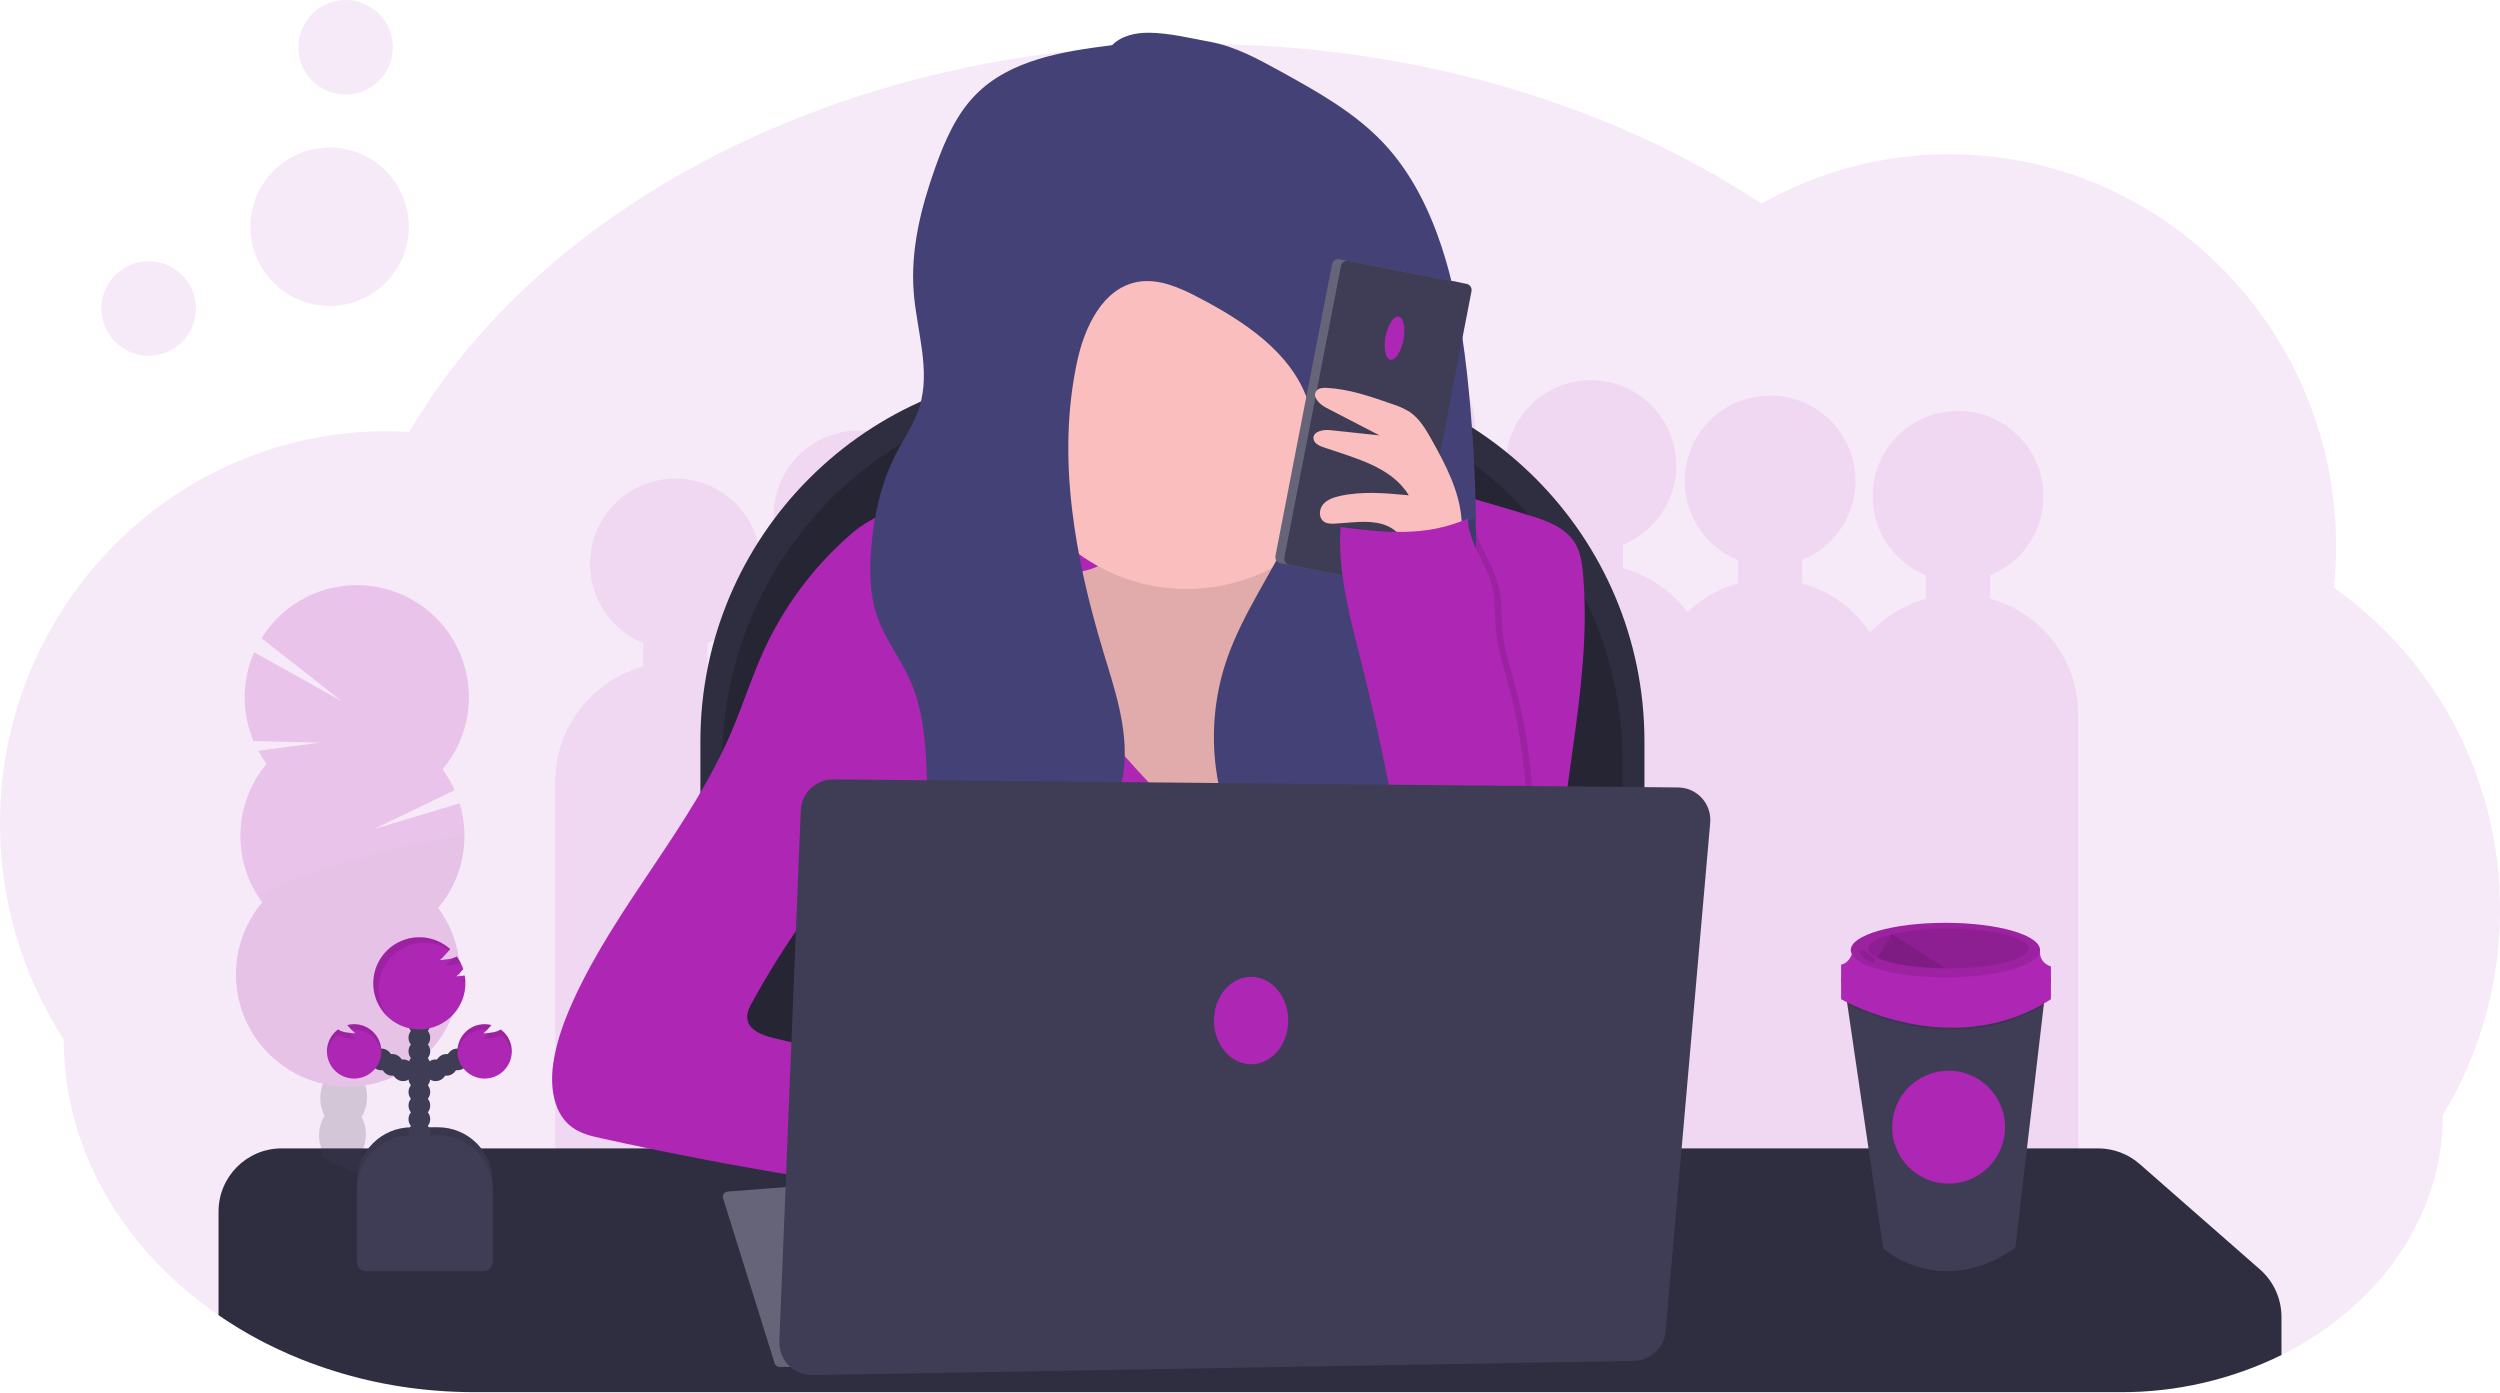
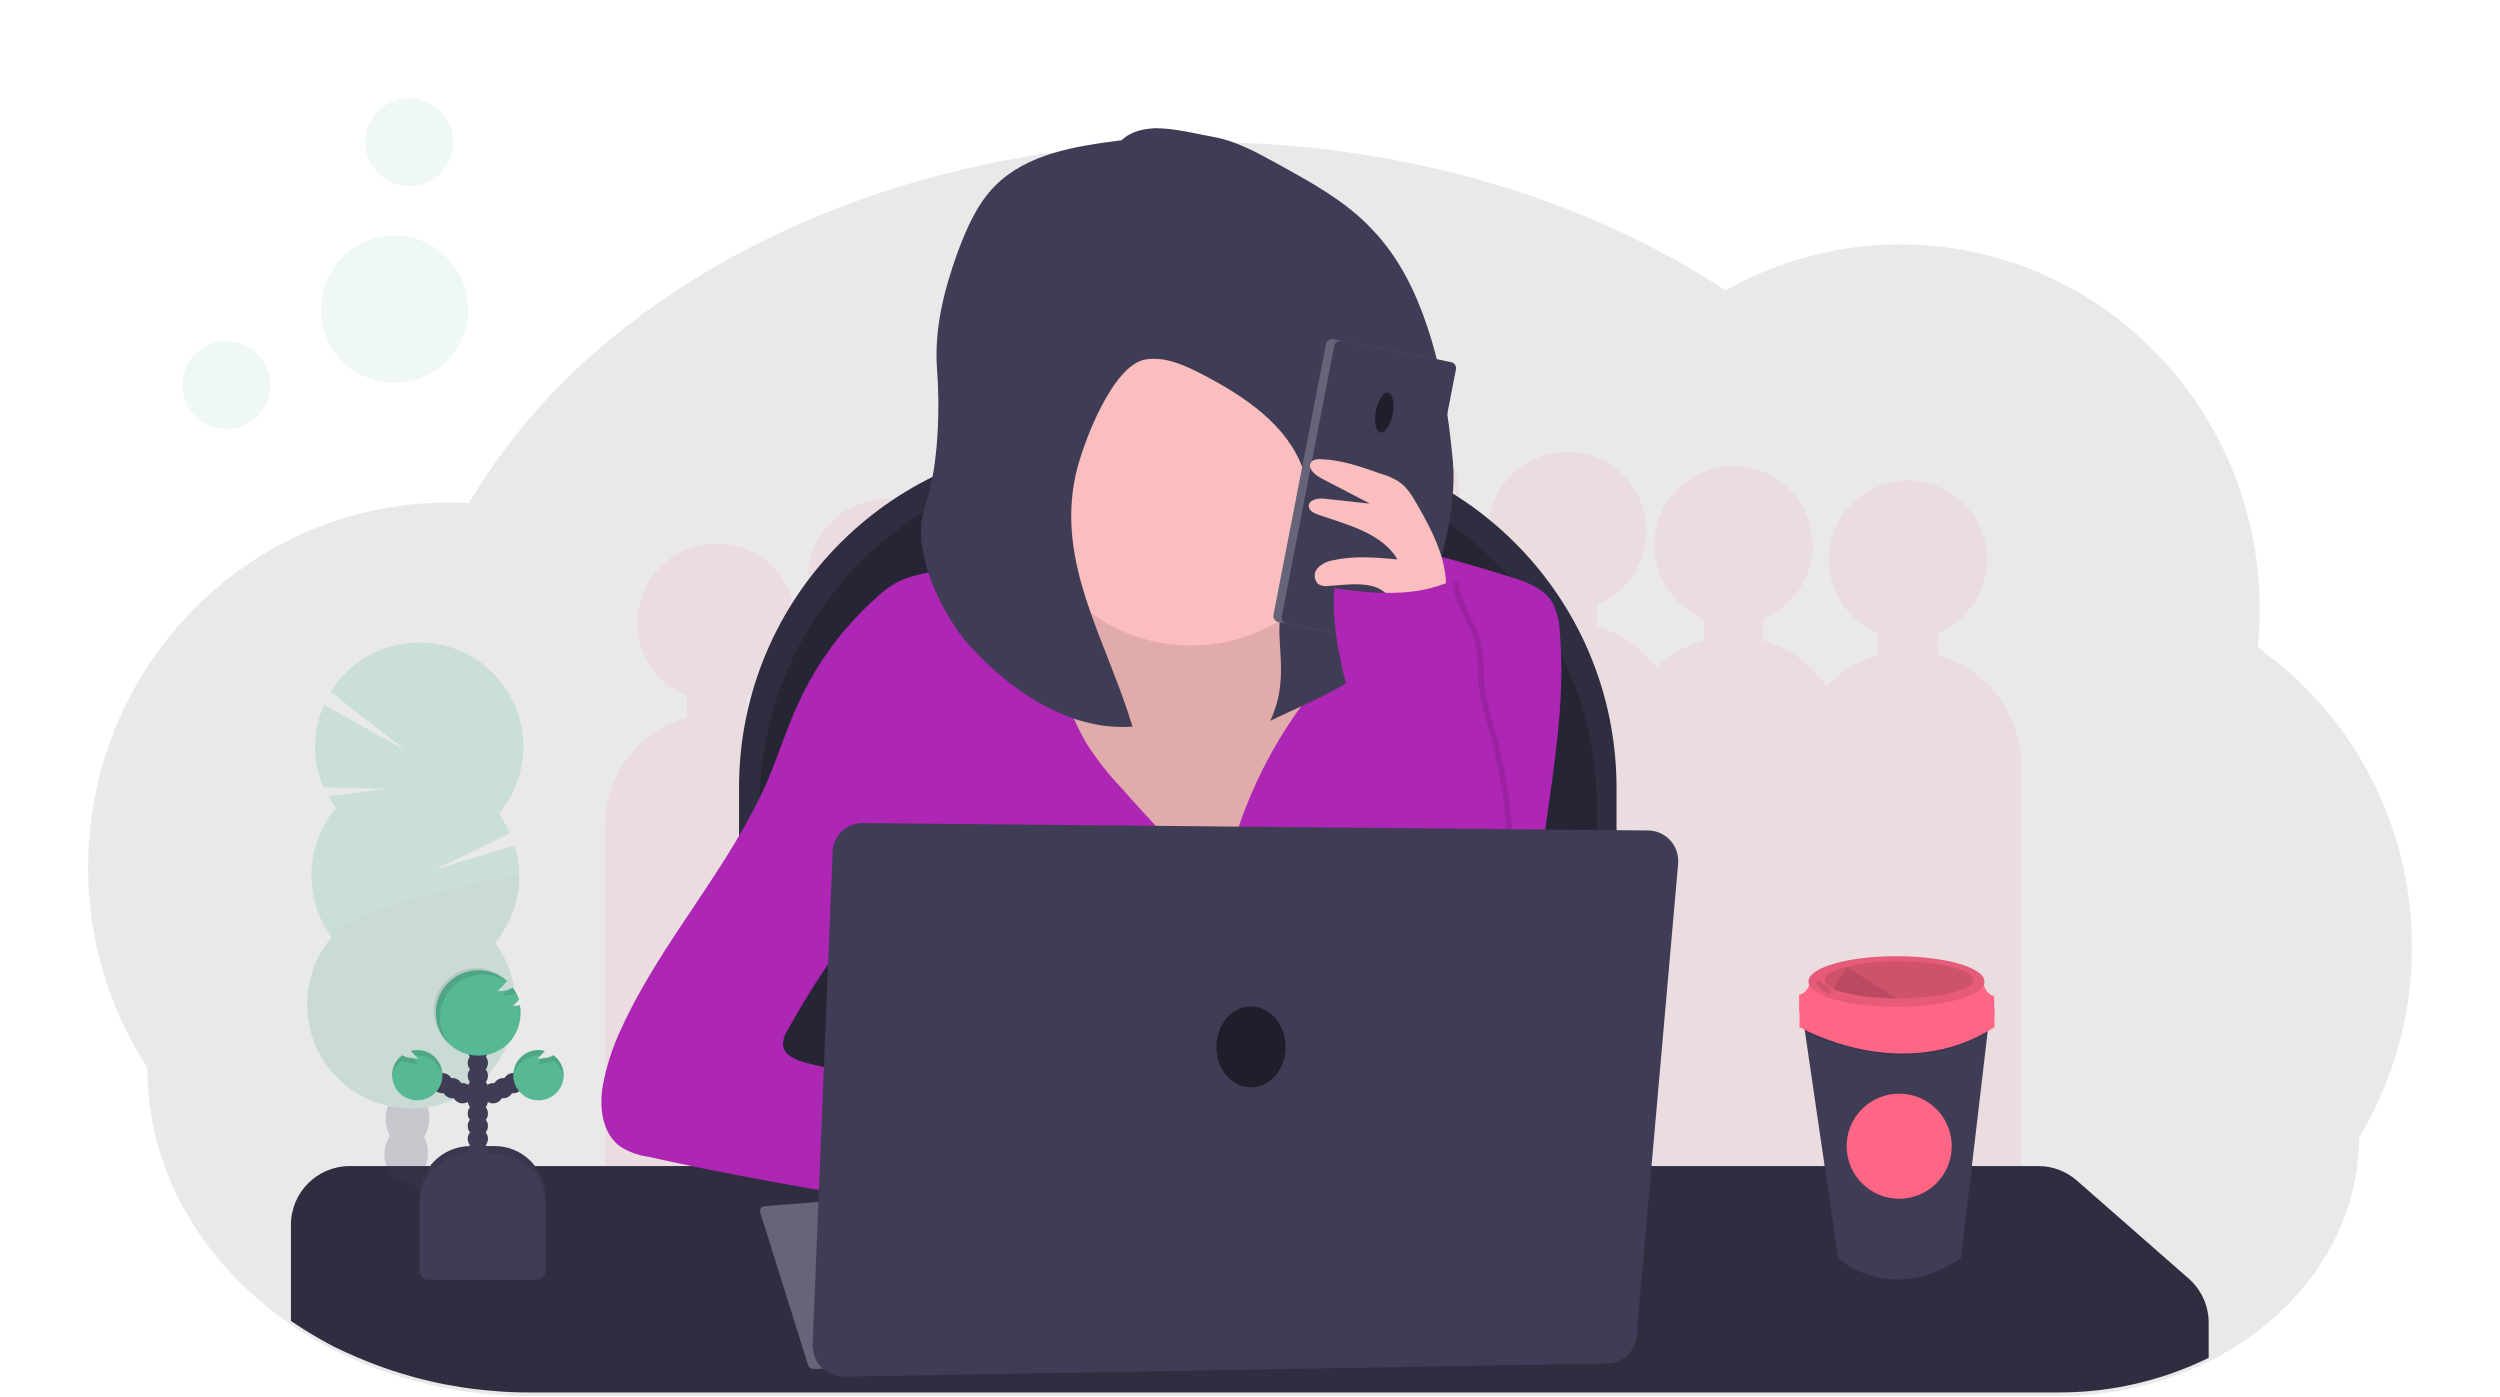
- <svg xmlns="http://www.w3.org/2000/svg" id="a154b3ae-224e-4b43-86b8-0ffeb27982c5" data-name="Layer 1" width="1144" height="637" viewBox="0 0 1144 637">
-   <path d="M1172,547.81a180.56,180.56,0,0,1-26.12,93.88c0,34.62-16.14,66-42.32,88.87a144.74,144.74,0,0,1-21.08,15.28c-.3.19-.61.37-.92.55-.56.33-1.12.66-1.69,1l-.53.31h0c-2.39,1.35-4.83,2.65-7.32,3.87a165.67,165.67,0,0,1-73.76,17H245.17q-9,0-17.84-.72a211.15,211.15,0,0,1-61.06-14.14q-5.72-2.26-11.22-4.86-2.62-1.23-5.19-2.53c-1.07-.54-2.14-1.1-3.2-1.66A190.5,190.5,0,0,1,128,733.32a183.89,183.89,0,0,1-15.8-12.12C78.17,692,57.12,651.59,57.12,607A180.5,180.5,0,0,1,28,508.32c0-99.14,79.24-179.51,177-179.51,3,0,6,.09,9,.25.43,0,.85,0,1.28.06,16.48-28.09,38.51-53.9,65-76.62,72.24-61.9,177.82-100.92,295.43-100.92,98.82,0,189.15,27.55,258.34,73.07A174.18,174.18,0,0,1,920,202.1c97.74,0,177,80.37,177,179.51a184.9,184.9,0,0,1-1,18.78A180,180,0,0,1,1172,547.81Z" transform="translate(-28 -131.5)" fill="#ad26b4" opacity="0.1" />
-   <path d="M938.69,405.47V394.74a39.05,39.05,0,1,0-29.38,0v10.73A55,55,0,0,0,883.77,421a55.08,55.08,0,0,0-31.08-22.52V387.74a39.05,39.05,0,1,0-29.38,0v10.73a55,55,0,0,0-23.21,13.16,55.08,55.08,0,0,0-29.41-20.16V380.74a39.05,39.05,0,1,0-29.38,0v10.73a55,55,0,0,0-26,16.06,55.09,55.09,0,0,0-36.57-33.06V363.74a39.05,39.05,0,1,0-29.38,0v10.73a55,55,0,0,0-40,47.77,54.62,54.62,0,0,0-16.57-7.77V403.74a39.05,39.05,0,1,0-29.38,0v10.73a55.18,55.18,0,0,0-34.66,28.7,54.58,54.58,0,0,0-15-6.7V425.74a39.05,39.05,0,1,0-29.38,0v10.73a54.29,54.29,0,0,0-14.21,6.22,55.14,55.14,0,0,0-34.41-28.22V403.74a39.05,39.05,0,1,0-29.38,0v10.73a55.1,55.1,0,0,0-35.87,31.36,55,55,0,0,0-18.75-9.36V425.74a39.05,39.05,0,1,0-29.38,0v10.73a55,55,0,0,0-40.31,53v248H392v-22h52v22H554v-22h79v-40h68v17h82v7h86v7H979v-248A55,55,0,0,0,938.69,405.47Z" transform="translate(-28 -131.5)" fill="#ad26b4" opacity="0.1" />
-   <path d="M490.78,169h91.43A170.28,170.28,0,0,1,752.5,339.28V570a0,0,0,0,1,0,0h-432a0,0,0,0,1,0,0V339.28A170.28,170.28,0,0,1,490.78,169Z" fill="#2f2e41" />
-   <path d="M500.78,178.28h71.43A170.28,170.28,0,0,1,742.5,348.56V560.71a0,0,0,0,1,0,0h-412a0,0,0,0,1,0,0V348.56A170.28,170.28,0,0,1,500.78,178.28Z" opacity="0.2" />
-   <path d="M1072,734.09v17.46a165.67,165.67,0,0,1-73.76,17H245.17q-9,0-17.84-.72a211.15,211.15,0,0,1-61.06-14.14q-5.72-2.26-11.22-4.86-2.62-1.23-5.19-2.53c-1.07-.54-2.14-1.1-3.2-1.66A190.5,190.5,0,0,1,128,733.32V685.9A28.9,28.9,0,0,1,156.9,657H988.13a28.9,28.9,0,0,1,19,7.17l55,48.2A28.87,28.87,0,0,1,1072,734.09Z" transform="translate(-28 -131.5)" fill="#2f2e41" />
-   <path d="M510.67,357.31q-32.71,2.16-65.17,7c-6.15.92-12.39,1.94-18,4.66a52.8,52.8,0,0,0-11.94,8.56,157.38,157.38,0,0,0-38,51.53c-5.57,12.15-9.57,25-14.82,37.25-18.69,43.75-52.59,79.53-72.32,122.82-4.27,9.37-7.87,19.15-9.3,29.34-1.48,10.54.2,22.84,8.86,29,4,2.83,8.86,4,13.62,5a1641.51,1641.51,0,0,0,181.57,29.65c-6.61-6.38-8.82-16.27-7.95-25.41s4.46-17.78,8-26.25q-51.81-11.43-103.36-24c-5.13-1.25-11.29-3.6-11.92-8.84-.32-2.67,1-5.24,2.3-7.59a407.17,407.17,0,0,1,52.4-74c0,28.06-1.39,59.75-1.39,87.82H747.35a248,248,0,0,1-6.84-48.85C739,501.24,757.1,447.89,752.4,394.24c-.44-4.95-1.12-10.05-3.71-14.29-4.47-7.32-13.39-10.35-21.59-12.85-31.44-9.56-63.54-19.23-96.4-18.48-9.77.23-19.5,1.37-29.21,2.52C571.9,354.63,540.4,355.34,510.67,357.31Z" transform="translate(-28 -131.5)" fill="#ad26b4" />
-   <path d="M358.88,679.82l23.6,75.53a2.36,2.36,0,0,0,2.25,1.65H486l-24-88-101.06,7.77A2.36,2.36,0,0,0,358.88,679.82Z" transform="translate(-28 -131.5)" fill="#656478" />
-   <path d="M532,389.79c-4.4,2.53-9.53,3.44-14.53,4.31l-32.27,5.6c-6.28,1.09-12.89,2.33-17.73,6.48-9.9,8.47-7.76,24.06-4.76,36.74l6,25.44c4.52,19.12,9.14,38.47,18.41,55.79,16.19,30.23,45.89,52,78.55,62.49,11.67,3.75,24,6.19,36.18,4.85,23.86-2.62,44.27-19.63,56.85-40.08s18.57-44.17,24.06-67.55c5.27-22.38,10.28-45.08,9.94-68.08-.1-7.16-.82-14.64-4.64-20.71-8.37-13.33-27.34-14.33-42.89-11.87-2.42.39-4.93.81-7.26.08-7-2.18-7.16-11.79-10.16-18.46-5.67-12.58-22.49-14.81-36.24-13.67s-35.16,2.61-47.14,10.4C532.85,369,545.51,382,532,389.79Z" transform="translate(-28 -131.5)" fill="#fbbebe" />
-   <path d="M532,389.79c-4.4,2.53-9.53,3.44-14.53,4.31l-32.27,5.6c-6.28,1.09-12.89,2.33-17.73,6.48-9.9,8.47-7.76,24.06-4.76,36.74l6,25.44c4.52,19.12,9.14,38.47,18.41,55.79,16.19,30.23,45.89,52,78.55,62.49,11.67,3.75,24,6.19,36.18,4.85,23.86-2.62,44.27-19.63,56.85-40.08s18.57-44.17,24.06-67.55c5.27-22.38,10.28-45.08,9.94-68.08-.1-7.16-.82-14.64-4.64-20.71-8.37-13.33-27.34-14.33-42.89-11.87-2.42.39-4.93.81-7.26.08-7-2.18-7.16-11.79-10.16-18.46-5.67-12.58-22.49-14.81-36.24-13.67s-35.16,2.61-47.14,10.4C532.85,369,545.51,382,532,389.79Z" transform="translate(-28 -131.5)" opacity="0.1" />
-   <path d="M505.29,418.45c4.88,10.24,8.54,21.1,14.44,30.79,4.69,7.7,10.7,14.49,16.68,21.24C551.9,488,567.59,505.66,586.76,519a222.93,222.93,0,0,1,55.37-109c8.26-8.87,18.6-17.61,30.72-17.28,7.52.21,14.46,3.94,20.72,8.09,7,4.63,13.62,10,18.65,16.67,7.95,10.62,11.38,24.07,12,37.32s-1.44,26.47-3.48,39.57l-10.5,67.71c-.61,3.92-1.46,8.25-4.66,10.6a14.67,14.67,0,0,1-6,2.16c-38.17,7.43-77.51,2.61-116.4,2.23-43-.41-87.19,4.49-127.92-9.19-2.13-.72-4.34-1.55-5.78-3.26a12.06,12.06,0,0,1-2-4.31c-9.49-30.72-1.88-63.73,3.75-95.38a748.38,748.38,0,0,0,9.51-75.78c.17-2.29,25.33,2.77,28.14,4.39C496.53,398.07,501.61,410.73,505.29,418.45Z" transform="translate(-28 -131.5)" fill="#ad26b4" />
+ <svg xmlns="http://www.w3.org/2000/svg" id="Layer_1" data-name="Layer 1" width="510.43" height="285.09" viewBox="0 0 510.43 285.09">
+   <path d="M492.44,193.39a75.49,75.49,0,0,1-10.81,38.95c0,14.39-6.68,27.34-17.57,36.88a57.11,57.11,0,0,1-8.74,6.36c-.16.08-.24.16-.4.24s-.48.24-.72.4l-.24.16h0c-1,.56-2,1.11-3,1.59a69.13,69.13,0,0,1-30.6,7.07H108.05c-2.46,0-4.93-.08-7.39-.32a87.23,87.23,0,0,1-25.36-5.88c-1.59-.64-3.1-1.27-4.69-2-.72-.32-1.43-.72-2.15-1-.48-.24-.87-.48-1.35-.72a82.92,82.92,0,0,1-7.71-4.69c-2.31-1.59-4.45-3.26-6.52-5C38.74,253.32,30.08,236.55,30.08,218A74.73,74.73,0,0,1,18,177.1c0-41.09,32.83-74.48,73.44-74.48,1.27,0,2.46,0,3.74.08h.56A126.9,126.9,0,0,1,122.68,70.9C152.64,45.23,196.44,29,245.16,29c41,0,78.45,11.45,107.15,30.28a72.67,72.67,0,0,1,35.61-9.38c40.54,0,73.44,33.3,73.44,74.48,0,2.62-.16,5.17-.4,7.79A74.8,74.8,0,0,1,492.44,193.39Z" fill="#1f1f2b" opacity="0.1" style="isolation:isolate" />
+   <path d="M395.63,133.71v-4.45a16.17,16.17,0,1,0-12.16,0v4.45a22.47,22.47,0,0,0-10.57,6.44A23.25,23.25,0,0,0,360,130.77v-4.45a16.17,16.17,0,1,0-12.16,0v4.45a22.86,22.86,0,0,0-9.62,5.48,22.84,22.84,0,0,0-12.16-8.35v-4.45a16.17,16.17,0,1,0-12.16,0v4.45a23.66,23.66,0,0,0-10.81,6.68,22.89,22.89,0,0,0-15.18-13.67v-4.45a16.17,16.17,0,1,0-12.16,0v4.45a23,23,0,0,0-16.61,19.79,24.57,24.57,0,0,0-6.84-3.26V133a16.17,16.17,0,1,0-12.16,0v4.45a22.7,22.7,0,0,0-14.39,11.92,22.84,22.84,0,0,0-6.2-2.78v-4.45a16.17,16.17,0,1,0-12.16,0v4.45a22.73,22.73,0,0,0-5.88,2.54,22.84,22.84,0,0,0-14.31-11.68V133a16.17,16.17,0,1,0-12.16,0v4.45a22.75,22.75,0,0,0-14.86,13,23.15,23.15,0,0,0-7.79-3.89v-4.45a16.17,16.17,0,1,0-12.16,0v4.45a22.82,22.82,0,0,0-16.69,22V271.46h45.62v-9.14h21.54v9.14h45.62v-9.14h32.75V245.71H297.3v7.07h34v2.94H367v2.94h45.62V155.81A23.32,23.32,0,0,0,395.63,133.71Z" fill="#ff6584" opacity="0.1" style="isolation:isolate" />
+   <path d="M221.48,90.16h37.91a70.69,70.69,0,0,1,70.66,70.58h0v95.7H150.89V160.82a70.64,70.64,0,0,1,70.58-70.66Z" fill="#2f2e41" />
+   <path d="M225.69,94.05h29.65A70.69,70.69,0,0,1,326,164.63h0v88H155.11v-88a70.47,70.47,0,0,1,70.58-70.58Z" opacity="0.2" style="isolation:isolate" />
+   <path d="M450.95,270v7.23a69.13,69.13,0,0,1-30.6,7.07H108.05c-2.46,0-4.93-.08-7.39-.32a87.23,87.23,0,0,1-25.36-5.88c-1.59-.64-3.1-1.27-4.69-2-.72-.32-1.43-.72-2.15-1-.48-.24-.87-.48-1.35-.72a82.92,82.92,0,0,1-7.71-4.69V250.08a12,12,0,0,1,12-12H416.13A11.93,11.93,0,0,1,424,241l22.81,20A12,12,0,0,1,450.95,270Z" fill="#2f2e41" />
+   <path d="M218.14,113.76c-9.06.64-18,1.59-27,2.94a26.49,26.49,0,0,0-7.47,1.91,20.07,20.07,0,0,0-4.93,3.58A65.22,65.22,0,0,0,163,143.57c-2.31,5-4,10.33-6.12,15.42-7.79,18.12-21.78,33-30,50.95A47.21,47.21,0,0,0,123,222.1c-.64,4.37.08,9.46,3.66,12a14.23,14.23,0,0,0,5.64,2.07,690.73,690.73,0,0,0,75.27,12.32c-2.7-2.62-3.66-6.76-3.26-10.57A37.59,37.59,0,0,1,207.64,227q-21.46-4.77-42.84-9.94c-2.15-.56-4.69-1.51-4.93-3.66a5.32,5.32,0,0,1,1-3.18,168.65,168.65,0,0,1,21.7-30.68c0,11.6-.56,24.8-.56,36.4H316.38a109.23,109.23,0,0,1-2.86-20.27c-.64-22.26,6.92-44.43,4.93-66.69a14.08,14.08,0,0,0-1.51-6c-1.83-3-5.56-4.29-9-5.33-13-4-26.39-7.95-40-7.63-4.05.08-8.11.56-12.08,1C243.57,112.65,230.46,112.89,218.14,113.76Z" fill="#ad26b4" />
+   <path d="M155.19,247.46,165,278.77a1,1,0,0,0,1,.72h42L197.95,243l-41.89,3.26a1,1,0,0,0-.87,1Z" fill="#656478" />
+   <path d="M227,117.9a17.64,17.64,0,0,1-6,1.75l-13.35,11.6c-2.62.48-5.33,1-7.39,2.7-4.13,3.5-3.18,10-2,15.26l2.46,10.57c1.91,7.95,3.82,16,7.63,23.13,6.68,12.56,19,21.54,32.59,25.91a35.86,35.86,0,0,0,15,2c9.86-1.11,18.36-8.11,23.61-16.61s7.71-18.28,10-28c2.15-9.3,4.29-18.68,4.13-28.22-.08-2.94-.32-6-1.91-8.58-3.5-5.56-11.37-6-17.8-4.93a6.46,6.46,0,0,1-3,0c-2.94-.87-2.94-4.93-4.21-7.63-2.38-5.25-9.3-6.12-15-5.64s-14.55,1.11-19.55,4.29C227.36,118.61,232.6,114.64,227,117.9Z" fill="#fbbebe" />
+   <path d="M221.34,120.13c-1.83,1-4.44,5.88-6.51,6.2l-7.27,4.93c-2.62.48-5.33,1-7.39,2.7-4.13,3.5-3.18,10-2,15.26l2.46,10.57c1.91,7.95,3.82,16,7.63,23.13,6.68,12.56,19,21.54,32.59,25.91a35.86,35.86,0,0,0,15,2c9.86-1.11,18.36-8.11,23.61-16.61s7.71-18.28,10-28c2.15-9.3,4.29-18.68,4.13-28.22-.08-2.94-.32-6-1.91-8.58-3.5-5.56-11.37-6-17.8-4.93a6.46,6.46,0,0,1-3,0c-2.94-.87-2.94-4.93-4.21-7.63-2.38-5.25-9.3-6.12-15-5.64s-14.55,1.11-19.55,4.29C227.36,118.61,227,116.87,221.34,120.13Z" opacity="0.1" style="isolation:isolate" />
+   <path d="M215.91,139.12c2,4.21,3.58,8.74,6,12.8a61.45,61.45,0,0,0,6.92,8.82c6.44,7.23,13,14.63,20.9,20.11a91.82,91.82,0,0,1,23-45.23c3.42-3.66,7.71-7.31,12.72-7.15,3.1.08,6,1.67,8.58,3.34a29.19,29.19,0,0,1,7.71,6.92c3.26,4.37,4.69,10,5,15.5s-.64,11-1.43,16.37l-4.37,28.06c-.24,1.59-.64,3.42-1.91,4.37a5.41,5.41,0,0,1-2.46.87c-15.82,3.1-32.11,1.11-48.25,1-17.8-.16-36.17,1.83-53-3.82a5.08,5.08,0,0,1-2.38-1.35,5,5,0,0,1-.79-1.75c-4-12.72-.79-26.47,1.59-39.58,1.83-10.41,3.18-20.9,4-31.4.08-1,10.49,1.11,11.68,1.83C212.26,130.61,214.4,135.86,215.91,139.12Z" fill="#ad26b4" />
  <g opacity="0.2">
-     <path d="M194.87,668.29c0,.46-.05.91-.1,1.35q-5.72-2.26-11.22-4.86a9.1,9.1,0,0,1-5.19-2.53c-1.07-.54-2.14-1.1-3.2-1.66a13.68,13.68,0,0,1,.81-1.46c2.06-3.26,5.19-5.3,8.64-5.19s6.44,2.34,8.29,5.71A16.87,16.87,0,0,1,194.87,668.29Z" transform="translate(-28 -131.5)" fill="#3f3d56" />
-     <path d="M195.41,651.17a16.88,16.88,0,0,1-2.51,8.48c-2.06,3.25-5.19,5.29-8.64,5.18l-.71-.05a9.1,9.1,0,0,1-5.19-2.53,12.53,12.53,0,0,1-2.39-3.12,17.55,17.55,0,0,1,.54-17.12c2.06-3.26,5.19-5.3,8.64-5.19s6.44,2.34,8.29,5.71A16.87,16.87,0,0,1,195.41,651.17Z" transform="translate(-28 -131.5)" fill="#3f3d56" />
-     <ellipse cx="185.25" cy="633.7" rx="14.01" ry="10.7" transform="translate(-481.98 667.38) rotate(-88.19)" fill="#3f3d56" />
-     <ellipse cx="185.79" cy="616.59" rx="14.01" ry="10.7" transform="translate(-464.35 651.34) rotate(-88.19)" fill="#3f3d56" />
-     <ellipse cx="186.33" cy="599.47" rx="14.01" ry="10.7" transform="translate(-446.72 635.3) rotate(-88.19)" fill="#3f3d56" />
-     <path d="M150,481.05a49.66,49.66,0,0,1-3.8-6l28.26-3.73L144,470.6a51.38,51.38,0,0,1,.31-40.64l40.12,22.44-36.75-28.84a51.28,51.28,0,1,1,82.84,60,51.12,51.12,0,0,1,5.55,9.53L199,510.93l39.33-11.83A51.34,51.34,0,0,1,228.53,547,51.28,51.28,0,1,1,148,544.43a51.28,51.28,0,0,1,2-63.38Z" transform="translate(-28 -131.5)" fill="#ad26b4" />
-     <path d="M240.5,515.62a51.06,51.06,0,0,1-12,31.35A51.28,51.28,0,1,1,148,544.43C141.37,535.49,240.68,509.87,240.5,515.62Z" transform="translate(-28 -131.5)" opacity="0.1" />
+     <path d="M87.15,242.69a1.35,1.35,0,0,1-.08.56c-1.59-.64-3.1-1.27-4.69-2a3.65,3.65,0,0,1-2.15-1c-.48-.24-.87-.48-1.35-.72.08-.24.24-.4.32-.64a3.83,3.83,0,0,1,7,.24A5.44,5.44,0,0,1,87.15,242.69Z" fill="#3f3d56" />
+     <path d="M87.38,235.61a6.67,6.67,0,0,1-1,3.5,4.11,4.11,0,0,1-3.58,2.15h-.32a3.65,3.65,0,0,1-2.15-1,4.85,4.85,0,0,1-1-1.27,7,7,0,0,1,.24-7.07,3.83,3.83,0,0,1,7,.24A6.5,6.5,0,0,1,87.38,235.61Z" fill="#3f3d56" />
+     <ellipse cx="83.2" cy="228.4" rx="5.8" ry="4.45" transform="translate(-147.71 304.34) rotate(-88.19)" fill="#3f3d56" />
+     <ellipse cx="83.45" cy="221.29" rx="5.8" ry="4.45" transform="translate(-140.36 297.71) rotate(-88.19)" fill="#3f3d56" />
+     <ellipse cx="83.62" cy="214.17" rx="5.8" ry="4.45" transform="translate(-133.08 290.98) rotate(-88.19)" fill="#3f3d56" />
+     <path d="M68.55,165A26.1,26.1,0,0,1,67,162.57l11.68-1.51L66,160.74a21.06,21.06,0,0,1,.16-16.85l16.61,9.3L67.51,141.26a21.25,21.25,0,0,1,36.17,22.34,29.51,29.51,0,0,1-1.83,2.54,21.65,21.65,0,0,1,2.31,4l-15.34,7.39,16.29-4.93a21.36,21.36,0,0,1-4.05,19.87,21.26,21.26,0,1,1-33.38-1.11A21.49,21.49,0,0,1,68.55,165Z" fill="#57b894" />
+     <path d="M106.14,179.42a21.26,21.26,0,0,1-5,13,21.25,21.25,0,1,1-33.38-1C65,187.6,106.14,177,106.14,179.42Z" opacity="0.1" style="isolation:isolate" />
  </g>
-   <circle cx="68.02" cy="141.18" r="21.63" fill="#ad26b4" opacity="0.1" />
-   <circle cx="158.17" cy="21.63" r="21.63" fill="#ad26b4" opacity="0.1" />
-   <circle cx="150.84" cy="103.76" r="36.25" fill="#ad26b4" opacity="0.1" />
-   <circle cx="543" cy="185.5" r="84" fill="#fbbebe" />
-   <path d="M536.88,152.17c-22.41,2.84-46.6,6.59-62.44,22.69-8.86,9-14.05,21-18.32,32.88-6.62,18.5-11.55,38-10,57.63,1.38,17.56,7.88,35.52,2.62,52.34-2.42,7.74-7.17,14.5-10.86,21.71-6.84,13.39-10.06,28.4-11.24,43.39-.82,10.31-.66,20.92,2.73,30.69,3.61,10.4,10.65,19.25,15.11,29.31,6.6,14.86,7.26,31.58,7.77,47.83s.94,32.39,1.32,48.58c.24,10.18.26,21.08-5.37,29.57,20.79-8.33,41.87-16.83,59.66-30.43s32.19-33.21,34.49-55.49c1.86-18.06-4.24-35.86-9.5-53.24-13-43-21.4-88.84-11.94-132.75,3.41-15.81,11.7-33.46,27.61-36.37,9.71-1.77,19.4,2.66,28.15,7.24,20.68,10.82,42,24.82,49.7,46.85,7,19.92,1.11,42.11-8,61.13s-21.51,36.51-28.59,56.39c-10.87,30.5-7.81,66.21,10.25,93.08s51.43,43.4,83.52,39.06c-2.51-10.84-10.38-19.6-14.6-29.9-7.67-18.71-2.5-40.23,5.75-58.69S694.21,440,699.37,420.4c3.64-13.8,4.08-28.22,4.06-42.49,0-22.46-1.11-44.93-3.27-67.29s-5.46-45-12.58-66.51c-5.72-17.25-14.05-33.93-26.51-47.16-13.26-14.09-30.52-23.64-47.47-33-10.14-5.58-20.5-11.23-31.88-13.32-9-1.65-18.46-4-27.64-4.15C547.84,146.39,541.28,147.74,536.88,152.17Z" transform="translate(-28 -131.5)" fill="#434175" />
-   <rect x="624.01" y="254.09" width="60.85" height="141.74" rx="2.9" transform="translate(45.9 -250.24) rotate(10.98)" fill="#656478" />
-   <rect x="628.09" y="254.88" width="60.85" height="141.74" rx="2.9" transform="translate(46.13 -251) rotate(10.98)" fill="#3f3d56" />
-   <ellipse cx="666.17" cy="286.29" rx="10.05" ry="4.15" transform="translate(230.2 754.21) rotate(-79.02)" fill="#ad26b4" />
-   <path d="M683,332.5c-2.64-4.67-5.46-9.5-9.91-12.49a35,35,0,0,0-8.18-3.67c-9.69-3.39-19.54-6.81-29.79-7.35-1.67-.08-3.58,0-4.67,1.28-2.24,2.63,1.31,6.21,4.38,7.8l24.42,12.65-22.51-2.38c-3.27-.35-7.93.54-7.69,3.82.16,2.15,2.52,3.32,4.56,4,14.45,5,31.15,8.92,39.06,22-10.54-1-21.31-2-31.64.32-2.83.64-5.76,1.63-7.61,3.86s-2.06,6,.27,7.77c1.44,1.07,3.38,1.1,5.18,1,7.33-.35,14.85-1.81,21.89.28s13.29,9.47,10.86,16.39c6.24.56,13.62,0,19.39-2.69,6.36-3,6.21-8.64,5.82-15.44C696,356.33,689.39,343.9,683,332.5Z" transform="translate(-28 -131.5)" fill="#fbbebe" />
-   <path d="M676.69,550.49a1125.21,1125.21,0,0,0-23-116.92c-5-20-10.68-40.34-9.25-60.92,20.66,2.63,39.17,4.58,58.21-3.86.31,10.81,8.15,20,11,30.45,1.91,7,1.19,14.41,1.94,21.62s3,14.2,4.93,21.21a260.23,260.23,0,0,1,6.63,106.74C709.48,550.91,694.32,553.22,676.69,550.49Z" transform="translate(-28 -131.5)" opacity="0.1" />
-   <path d="M673.69,550.49a1125.21,1125.21,0,0,0-23-116.92c-5-20-10.68-40.34-9.25-60.92,20.66,2.63,39.17,4.58,58.21-3.86.31,10.81,8.15,20,11,30.45,1.91,7,1.19,14.41,1.94,21.62s3,14.2,4.93,21.21a260.23,260.23,0,0,1,6.63,106.74C706.48,550.91,691.32,553.22,673.69,550.49Z" transform="translate(-28 -131.5)" fill="#ad26b4" />
-   <path d="M384.63,745.27l9.79-242.87a14.86,14.86,0,0,1,15-14.26l386.52,3.7A14.86,14.86,0,0,1,810.59,508L790.17,740.67a14.86,14.86,0,0,1-14.55,13.56l-375.88,6.5A14.87,14.87,0,0,1,384.63,745.27Z" transform="translate(-28 -131.5)" fill="#3f3d56" />
-   <ellipse cx="572.5" cy="467" rx="17" ry="20" fill="#ad26b4" />
-   <path d="M964,584.76l-.8,6.86-13,110.86c-33.89,23.63-60.25.92-60.48,0L873.34,591.1l-.93-6.34Z" transform="translate(-28 -131.5)" fill="#3f3d56" />
-   <path d="M964,584.76l-.8,6.86c-38.18,22.2-78.91,4.92-89.86-.52l-.93-6.34Z" transform="translate(-28 -131.5)" opacity="0.1" />
-   <path d="M870.5,578.74v10s50.5,29.36,96,0v-10Z" transform="translate(-28 -131.5)" fill="#ad26b4" />
-   <path d="M876.37,565.53s-1.47,6.75-5.87,7.34v8.51h96v-7.63s-5.87-1.47-5-8.22Z" transform="translate(-28 -131.5)" fill="#ad26b4" />
-   <ellipse cx="890.21" cy="434.76" rx="43.3" ry="12.48" fill="#ad26b4" />
-   <ellipse cx="890.21" cy="434.76" rx="43.3" ry="12.48" opacity="0.1" />
-   <path d="M956.22,565.53c0,5-16.42,9.1-36.69,9.1h-1.08c-13.61-.1-25.37-2-31.37-4.84-2.71-1.28-4.25-2.73-4.25-4.26,0-2.54,4.2-4.84,11-6.49a113.49,113.49,0,0,1,25.73-2.61C939.8,556.43,956.22,560.5,956.22,565.53Z" transform="translate(-28 -131.5)" opacity="0.1" />
-   <path d="M918.45,574.63c-13.61-.1-25.37-2-31.37-4.84h0L893.8,559Z" transform="translate(-28 -131.5)" opacity="0.1" />
-   <path d="M880.1,566.23c-.52-.11-1.21.07-1.31.59a1.27,1.27,0,0,0,.2.75,10.67,10.67,0,0,0,4.78,4.09,2.85,2.85,0,0,0,1.09.35,1,1,0,0,0,1-.52,1.13,1.13,0,0,0-.07-.93,4.13,4.13,0,0,0-1.24-1.36C883.21,568.15,881.84,566.52,880.1,566.23Z" transform="translate(-28 -131.5)" opacity="0.1" />
-   <circle cx="891.67" cy="515.79" r="25.83" fill="#ad26b4" />
-   <path d="M188.33,515.85h12.11a25,25,0,0,1,25,25V578a0,0,0,0,1,0,0H163.33a0,0,0,0,1,0,0V540.85A25,25,0,0,1,188.33,515.85Z" fill="#3f3d56" />
-   <path d="M188.33,515.85h12.11a25,25,0,0,1,25,25V578a0,0,0,0,1,0,0H163.33a0,0,0,0,1,0,0V540.85A25,25,0,0,1,188.33,515.85Z" opacity="0.1" />
-   <circle cx="191.9" cy="524.55" r="4.97" fill="#3f3d56" />
-   <circle cx="191.9" cy="518.34" r="4.97" fill="#3f3d56" />
-   <circle cx="191.9" cy="512.12" r="4.97" fill="#3f3d56" />
-   <circle cx="191.9" cy="505.91" r="4.97" fill="#3f3d56" />
-   <circle cx="191.9" cy="499.7" r="4.97" fill="#3f3d56" />
-   <circle cx="191.9" cy="493.49" r="4.97" fill="#3f3d56" />
-   <circle cx="191.9" cy="487.28" r="4.97" fill="#3f3d56" />
-   <circle cx="199.36" cy="489.76" r="4.97" fill="#3f3d56" />
-   <circle cx="204.33" cy="487.28" r="4.97" fill="#3f3d56" />
-   <circle cx="209.3" cy="484.79" r="4.97" fill="#3f3d56" />
-   <circle cx="191.9" cy="481.07" r="4.97" fill="#3f3d56" />
-   <circle cx="191.9" cy="474.86" r="4.97" fill="#3f3d56" />
-   <circle cx="191.9" cy="468.64" r="4.97" fill="#3f3d56" />
-   <circle cx="191.9" cy="462.43" r="4.97" fill="#3f3d56" />
-   <path d="M240.5,577.91c-1.23.18-2.47.31-3.71.39A28.56,28.56,0,0,0,240,575a21.22,21.22,0,0,0-3-5.83,10.22,10.22,0,0,1-4,1.26c-1.23.18-2.47.31-3.71.4,1.63-1.33,3.15-3.33,4.75-5a21.09,21.09,0,1,0,6.61,12Z" transform="translate(-28 -131.5)" fill="#ad26b4" />
-   <path d="M257.11,602.6a9.68,9.68,0,0,1-4.18,1.39c-1.23.18-2.47.32-3.71.4a36.4,36.4,0,0,0,3.68-3.82,12.44,12.44,0,1,0,4.21,2Z" transform="translate(-28 -131.5)" fill="#ad26b4" />
-   <circle cx="184.45" cy="489.76" r="4.97" fill="#3f3d56" />
-   <circle cx="179.48" cy="487.28" r="4.97" fill="#3f3d56" />
-   <circle cx="174.51" cy="484.79" r="4.97" fill="#3f3d56" />
-   <path d="M182.7,602.6a9.64,9.64,0,0,0,4.18,1.39c1.23.18,2.47.32,3.71.4a35.42,35.42,0,0,1-3.68-3.82,12.44,12.44,0,1,1-4.21,2Z" transform="translate(-28 -131.5)" fill="#ad26b4" />
-   <path d="M188.33,519.58h12.11a25,25,0,0,1,25,25v32.87a4.24,4.24,0,0,1-4.24,4.24H167.57a4.24,4.24,0,0,1-4.24-4.24V544.58a25,25,0,0,1,25-25Z" fill="#3f3d56" />
+   <circle cx="46.21" cy="78.63" r="8.98" fill="#57b894" opacity="0.1" style="isolation:isolate" />
+   <circle cx="83.57" cy="29.03" r="8.98" fill="#57b894" opacity="0.1" style="isolation:isolate" />
+   <circle cx="80.55" cy="63.13" r="15.02" fill="#57b894" opacity="0.1" style="isolation:isolate" />
+   <circle cx="243.17" cy="96.99" r="34.81" fill="#fbbebe" />
+   <path d="M229,28.63c-9.3,1.19-19.31,2.7-25.91,9.38-3.66,3.74-5.8,8.74-7.63,13.67-2.78,7.71-4.77,15.74-4.13,23.92.56,7.31.4,19.27-2.39,27.63-3.49,9.29,4.12,23.05,8.6,28.12,5.34,6,18.13,18.13,33.69,17-5.4-17.8-15.59-33.15-11.62-51.35,1.43-6.52,7.56-22.39,14.16-23.58,4.05-.72,8,1.11,11.68,3,8.58,4.45,17.41,10.33,20.59,19.39,2.94,8.27.48,17.49-3.34,25.36s1.52,15.55-3.35,26c7-3.49,24.94-10.19,30.44-21.15,4.17-8.31,7.73-22.5,6.85-31.8s-2.23-18.68-5.25-27.58c-2.38-7.15-5.8-14.07-11-19.55C275,41.19,267.81,37.3,260.74,33.4c-4.21-2.31-8.5-4.69-13.19-5.48-3.74-.72-7.63-1.67-11.45-1.75C233.56,26.25,230.85,26.81,229,28.63Z" fill="#3f3d56" />
+   <path d="M272.19,69.25l22.41,4.37a1.24,1.24,0,0,1,1,1.43l-10.73,55.32a1.24,1.24,0,0,1-1.43,1L261,127a1.24,1.24,0,0,1-1-1.43l10.73-55.32A1.31,1.31,0,0,1,272.19,69.25Z" fill="#656478" />
+   <path d="M273.86,69.57l22.41,4.37a1.24,1.24,0,0,1,1,1.43l-10.73,55.32a1.24,1.24,0,0,1-1.43,1l-22.41-4.37a1.24,1.24,0,0,1-1-1.43l10.73-55.32A1.31,1.31,0,0,1,273.86,69.57Z" fill="#3f3d56" />
+   <ellipse cx="282.64" cy="84.25" rx="4.13" ry="1.75" transform="translate(146.09 345.67) rotate(-79.02)" fill="#1f1f2b" />
+   <path d="M289.59,103.43c-1.11-1.91-2.23-4-4.13-5.17A13.17,13.17,0,0,0,282,96.75c-4.05-1.43-8.11-2.86-12.32-3-.72,0-1.51,0-1.91.56-1,1.11.56,2.54,1.83,3.26l10.09,5.25-9.3-1c-1.35-.16-3.26.24-3.18,1.59.08.87,1,1.35,1.91,1.67,6,2.07,13,3.74,16.21,9.14-4.37-.4-8.82-.79-13.11.16a5.78,5.78,0,0,0-3.18,1.59,2.35,2.35,0,0,0,.08,3.26,2.93,2.93,0,0,0,2.15.4c3-.16,6.12-.72,9.06.08s5.48,3.89,4.53,6.84a16.22,16.22,0,0,0,8-1.11c2.62-1.27,2.54-3.58,2.38-6.44C295,113.37,292.3,108.2,289.59,103.43Z" fill="#fbbebe" />
+   <path d="M287,193.88a458.35,458.35,0,0,0-9.54-48.49c-2.07-8.27-4.45-16.69-3.82-25.28,8.58,1.11,16.21,1.91,24.16-1.59.16,4.45,3.42,8.27,4.53,12.64.79,2.94.48,6,.79,9a56.82,56.82,0,0,0,2.07,8.82A108.1,108.1,0,0,1,308,193.25C300.56,194,294.28,195,287,193.88Z" opacity="0.1" style="isolation:isolate" />
+   <path d="M285.78,193.88a458.35,458.35,0,0,0-9.54-48.49c-2.07-8.27-4.45-16.69-3.82-25.28,8.58,1.11,16.21,1.91,24.16-1.59.16,4.45,3.42,8.27,4.53,12.64.79,2.94.48,6,.79,9A56.82,56.82,0,0,0,304,149a108.1,108.1,0,0,1,2.78,44.27C299.37,194,293.09,195,285.78,193.88Z" fill="#ad26b4" />
+   <path d="M165.92,274.64,170,173.93a6.09,6.09,0,0,1,6.2-5.88l160.32,1.51a6.19,6.19,0,0,1,6.12,6.2v.48l-8.5,96.49a6.13,6.13,0,0,1-6,5.64l-155.87,2.7a6.14,6.14,0,0,1-6.28-6A.36.36,0,0,1,165.92,274.64Z" fill="#3f3d56" />
+   <ellipse cx="255.42" cy="213.75" rx="7.07" ry="8.27" fill="#1f1f2b" />
+   <path d="M406.12,208l-.32,2.86-5.4,45.94c-14.07,9.78-25,.4-25.12,0l-6.76-46.18-.4-2.62Z" fill="#3f3d56" />
+   <path d="M406.12,208l-.32,2.86c-15.82,9.22-32.75,2.07-37.28-.24l-.4-2.62Z" opacity="0.1" style="isolation:isolate" />
+   <path d="M367.41,205.57v4.13s20.9,12.16,39.82,0v-4.13Z" fill="#ff6584" />
+   <path d="M369.79,200.08s-.64,2.78-2.46,3v3.5h39.82v-3.18a2.94,2.94,0,0,1-2.07-3.42Z" fill="#ff6584" />
+   <ellipse cx="387.2" cy="200.4" rx="17.96" ry="5.17" fill="#ff6584" />
+   <ellipse cx="387.2" cy="200.4" rx="17.96" ry="5.17" opacity="0.1" style="isolation:isolate" />
+   <path d="M402.94,200.08c0,2.07-6.84,3.74-15.18,3.74h-.48c-5.64-.08-10.49-.79-13-2-1.11-.56-1.75-1.11-1.75-1.75,0-1,1.75-2,4.53-2.7a48,48,0,0,1,10.65-1.11C396.1,196.35,402.94,198,402.94,200.08Z" opacity="0.1" style="isolation:isolate" />
+   <path d="M387.28,203.9c-5.64-.08-10.49-.79-13-2h0l2.78-4.45Z" opacity="0.1" style="isolation:isolate" />
+   <path d="M371.38,200.4a.41.41,0,0,0-.56.24.48.48,0,0,0,.08.32,4.51,4.51,0,0,0,2,1.67,1.13,1.13,0,0,0,.48.16.44.44,0,0,0,.4-.24c.08-.16,0-.24,0-.4a3.45,3.45,0,0,0-.48-.56C372.65,201.2,372.1,200.48,371.38,200.4Z" opacity="0.1" style="isolation:isolate" />
+   <circle cx="387.76" cy="234.02" r="10.73" fill="#ff6584" />
+   <path d="M96,234h5a10.31,10.31,0,0,1,10.33,10.33v15.42H85.64V244.36A10.43,10.43,0,0,1,96,234Z" fill="#3f3d56" />
+   <path d="M96,234h5a10.31,10.31,0,0,1,10.33,10.33v15.42H85.64V244.36A10.43,10.43,0,0,1,96,234Z" opacity="0.1" style="isolation:isolate" />
+   <circle cx="97.56" cy="237.6" r="2.07" fill="#3f3d56" />
+   <circle cx="97.56" cy="235.06" r="2.07" fill="#3f3d56" />
+   <circle cx="97.56" cy="232.51" r="2.07" fill="#3f3d56" />
+   <circle cx="97.56" cy="229.89" r="2.07" fill="#3f3d56" />
+   <circle cx="97.56" cy="227.35" r="2.07" fill="#3f3d56" />
+   <circle cx="97.56" cy="224.72" r="2.07" fill="#3f3d56" />
+   <circle cx="97.56" cy="222.18" r="2.07" fill="#3f3d56" />
+   <circle cx="100.66" cy="223.21" r="2.07" fill="#3f3d56" />
+   <circle cx="102.73" cy="222.18" r="2.07" fill="#3f3d56" />
+   <circle cx="104.79" cy="221.15" r="2.07" fill="#3f3d56" />
+   <circle cx="97.56" cy="219.64" r="2.07" fill="#3f3d56" />
+   <circle cx="97.56" cy="217.01" r="2.07" fill="#3f3d56" />
+   <circle cx="97.56" cy="214.47" r="2.07" fill="#3f3d56" />
+   <circle cx="97.56" cy="211.85" r="2.07" fill="#3f3d56" />
+   <path d="M106.14,205.25a9.74,9.74,0,0,1-1.51.16,10.85,10.85,0,0,0,1.35-1.35,8.59,8.59,0,0,0-1.27-2.38,4.15,4.15,0,0,1-1.67.56,9.74,9.74,0,0,1-1.51.16,24.85,24.85,0,0,0,2-2.07,8.72,8.72,0,1,0,.64,12.32,9.22,9.22,0,0,0,2-7.39Z" fill="#57b894" />
+   <path d="M113,215.42a3.49,3.49,0,0,1-1.75.56,9.74,9.74,0,0,1-1.51.16,14.29,14.29,0,0,0,1.51-1.59,5.14,5.14,0,1,0,3.66,6.28,5,5,0,0,0-1.91-5.4Z" fill="#57b894" />
+   <circle cx="94.46" cy="223.21" r="2.07" fill="#3f3d56" />
+   <circle cx="92.39" cy="222.18" r="2.07" fill="#3f3d56" />
+   <circle cx="90.33" cy="221.15" r="2.07" fill="#3f3d56" />
+   <path d="M82.14,215.42a3.49,3.49,0,0,0,1.75.56,9.74,9.74,0,0,0,1.51.16,14.29,14.29,0,0,1-1.51-1.59,5.14,5.14,0,1,1-3.66,6.28,5,5,0,0,1,1.91-5.4Z" fill="#57b894" />
+   <path d="M96,235.53h5a10.31,10.31,0,0,1,10.33,10.33v13.67a1.76,1.76,0,0,1-1.75,1.75H87.38a1.76,1.76,0,0,1-1.75-1.75V245.87A10.48,10.48,0,0,1,96,235.53Z" fill="#3f3d56" />
  <g opacity="0.1">
-     <path d="M240.88,579.27a18.83,18.83,0,0,1-1.6,1.52c.57,0,1.13-.09,1.7-.15C241,580.18,240.93,579.72,240.88,579.27Z" transform="translate(-28 -131.5)" />
-     <path d="M231.82,573.33c1.25-.08,2.48-.21,3.72-.39a12,12,0,0,0,3.23-.88,21.28,21.28,0,0,0-1.74-2.87,7.52,7.52,0,0,1-2,.85A28.79,28.79,0,0,1,231.82,573.33Z" transform="translate(-28 -131.5)" />
-     <path d="M201.27,584a21.08,21.08,0,0,1,32.5-17.76l.32-.34a21.1,21.1,0,1,0-27.82,31.73A21,21,0,0,1,201.27,584Z" transform="translate(-28 -131.5)" />
+     <path d="M106.3,205.81l-.64.64a2.2,2.2,0,0,0,.72-.08A1.35,1.35,0,0,1,106.3,205.81Z" />
+     <path d="M102.49,203.34a8.81,8.81,0,0,0,1.51-.16,4.36,4.36,0,0,0,1.35-.4l-.72-1.19a3.32,3.32,0,0,1-.79.32A7.76,7.76,0,0,1,102.49,203.34Z" />
+     <path d="M89.85,207.71A8.72,8.72,0,0,1,98.59,199a8.6,8.6,0,0,1,4.77,1.43l.16-.16a8.73,8.73,0,1,0-11.6,13l.08.08A8.2,8.2,0,0,1,89.85,207.71Z" />
  </g>
  <g opacity="0.1">
-     <path d="M249.22,606.87c1.24-.08,2.48-.21,3.71-.39a9.7,9.7,0,0,0,4.18-1.4,12.43,12.43,0,0,1,5,8.8,11.38,11.38,0,0,0,.07-1.31,12.38,12.38,0,0,0-5-10,9.68,9.68,0,0,1-4.18,1.39l-1,.13A25.37,25.37,0,0,1,249.22,606.87Z" transform="translate(-28 -131.5)" />
-     <path d="M249.72,602.63a10.19,10.19,0,0,1,1.24.09c.65-.69,1.29-1.43,1.94-2.15a12.4,12.4,0,0,0-15.6,12c0,.42,0,.83.06,1.24A12.42,12.42,0,0,1,249.72,602.63Z" transform="translate(-28 -131.5)" />
+     <path d="M109.72,217.25a9.74,9.74,0,0,0,1.51-.16,4.51,4.51,0,0,0,1.75-.56,5.23,5.23,0,0,1,2.07,3.66v-.56A5.16,5.16,0,0,0,113,215.5a3.49,3.49,0,0,1-1.75.56l-.4.08Z" />
+     <path d="M110,215.5h.48c.24-.32.56-.56.79-.87a5.09,5.09,0,0,0-6.28,3.66,7,7,0,0,0-.16,1.35v.48A5.12,5.12,0,0,1,110,215.5Z" />
  </g>
  <g opacity="0.1">
-     <path d="M190.59,606.87c-1.24-.08-2.48-.21-3.71-.39a9.65,9.65,0,0,1-4.18-1.4,12.43,12.43,0,0,0-5,8.8,11.38,11.38,0,0,1-.07-1.31,12.38,12.38,0,0,1,5-10,9.64,9.64,0,0,0,4.18,1.39l1,.13A23.67,23.67,0,0,0,190.59,606.87Z" transform="translate(-28 -131.5)" />
-     <path d="M190.09,602.63a10.36,10.36,0,0,0-1.25.09c-.64-.69-1.28-1.43-1.93-2.15a12.4,12.4,0,0,1,15.6,12c0,.42,0,.83-.06,1.24A12.42,12.42,0,0,0,190.09,602.63Z" transform="translate(-28 -131.5)" />
+     <path d="M85.4,217.25a9.74,9.74,0,0,1-1.51-.16,4.51,4.51,0,0,1-1.75-.56,5.23,5.23,0,0,0-2.07,3.66v-.56a5.16,5.16,0,0,1,2.07-4.13,3.49,3.49,0,0,0,1.75.56l.4.08Z" />
+     <path d="M85.24,215.5h-.56c-.24-.32-.56-.56-.79-.87a5.09,5.09,0,0,1,6.28,3.66,7,7,0,0,1,.16,1.35v.48A5.1,5.1,0,0,0,85.24,215.5Z" />
  </g>
</svg>
